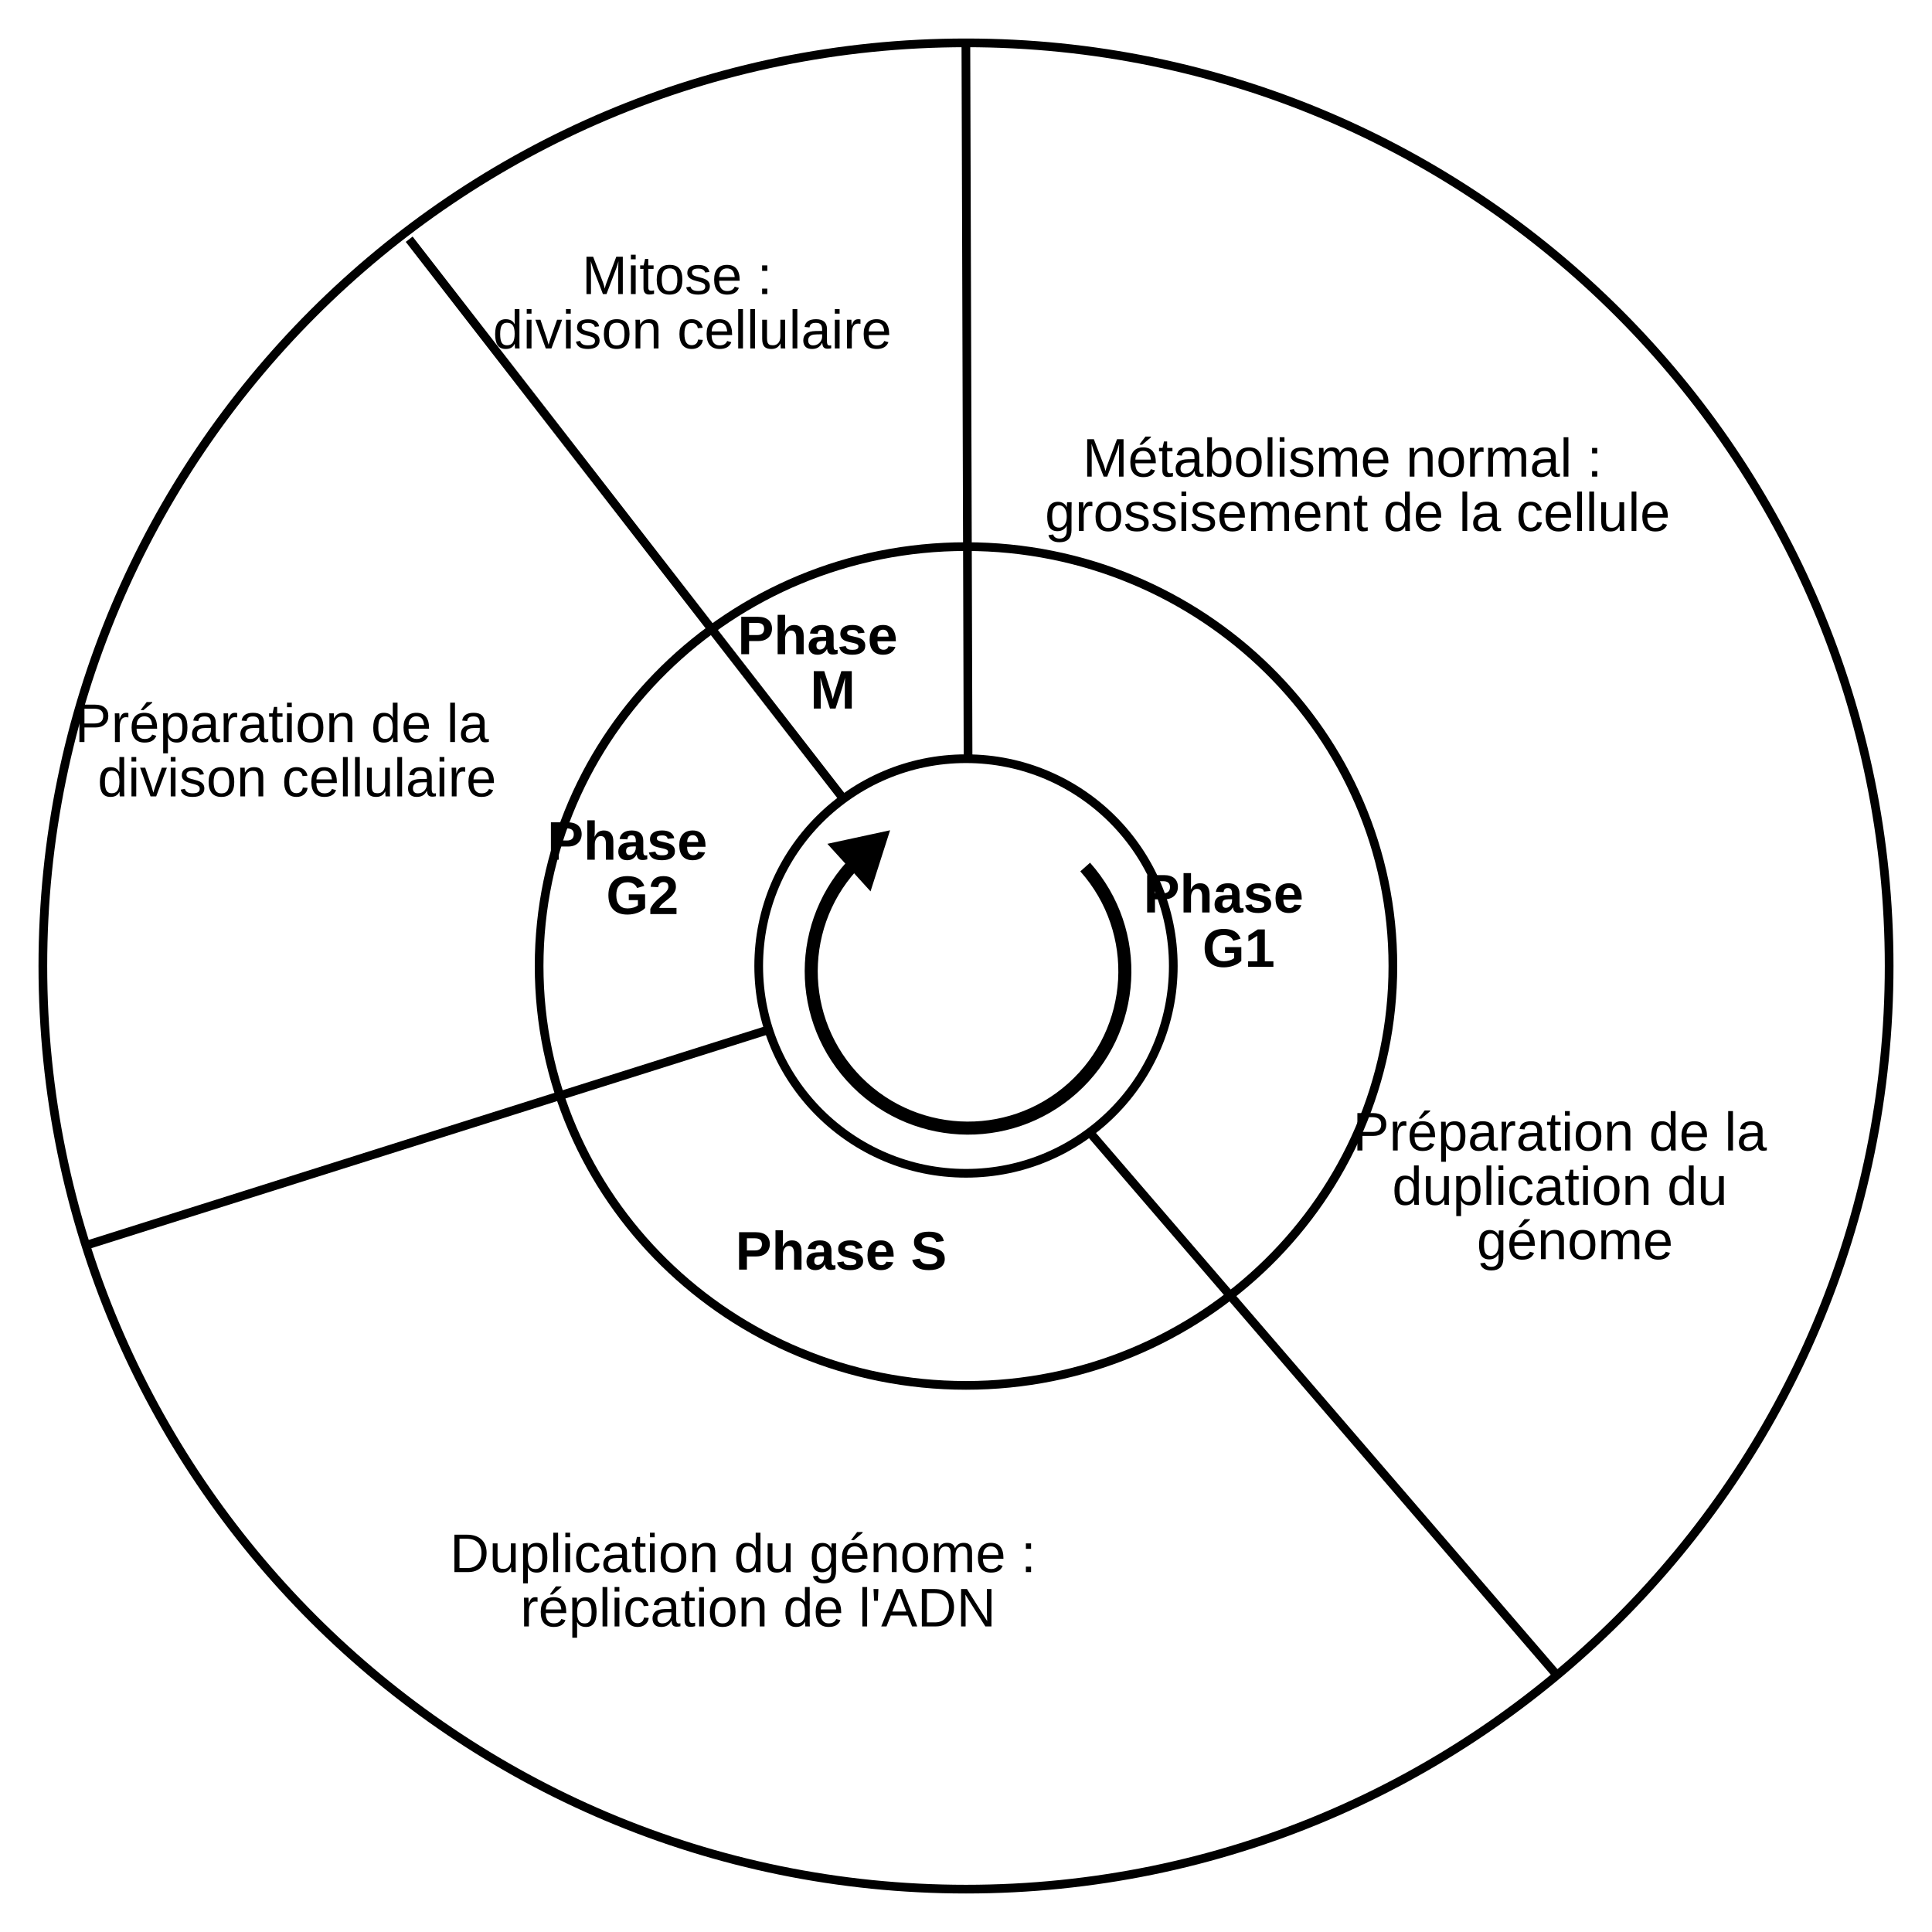
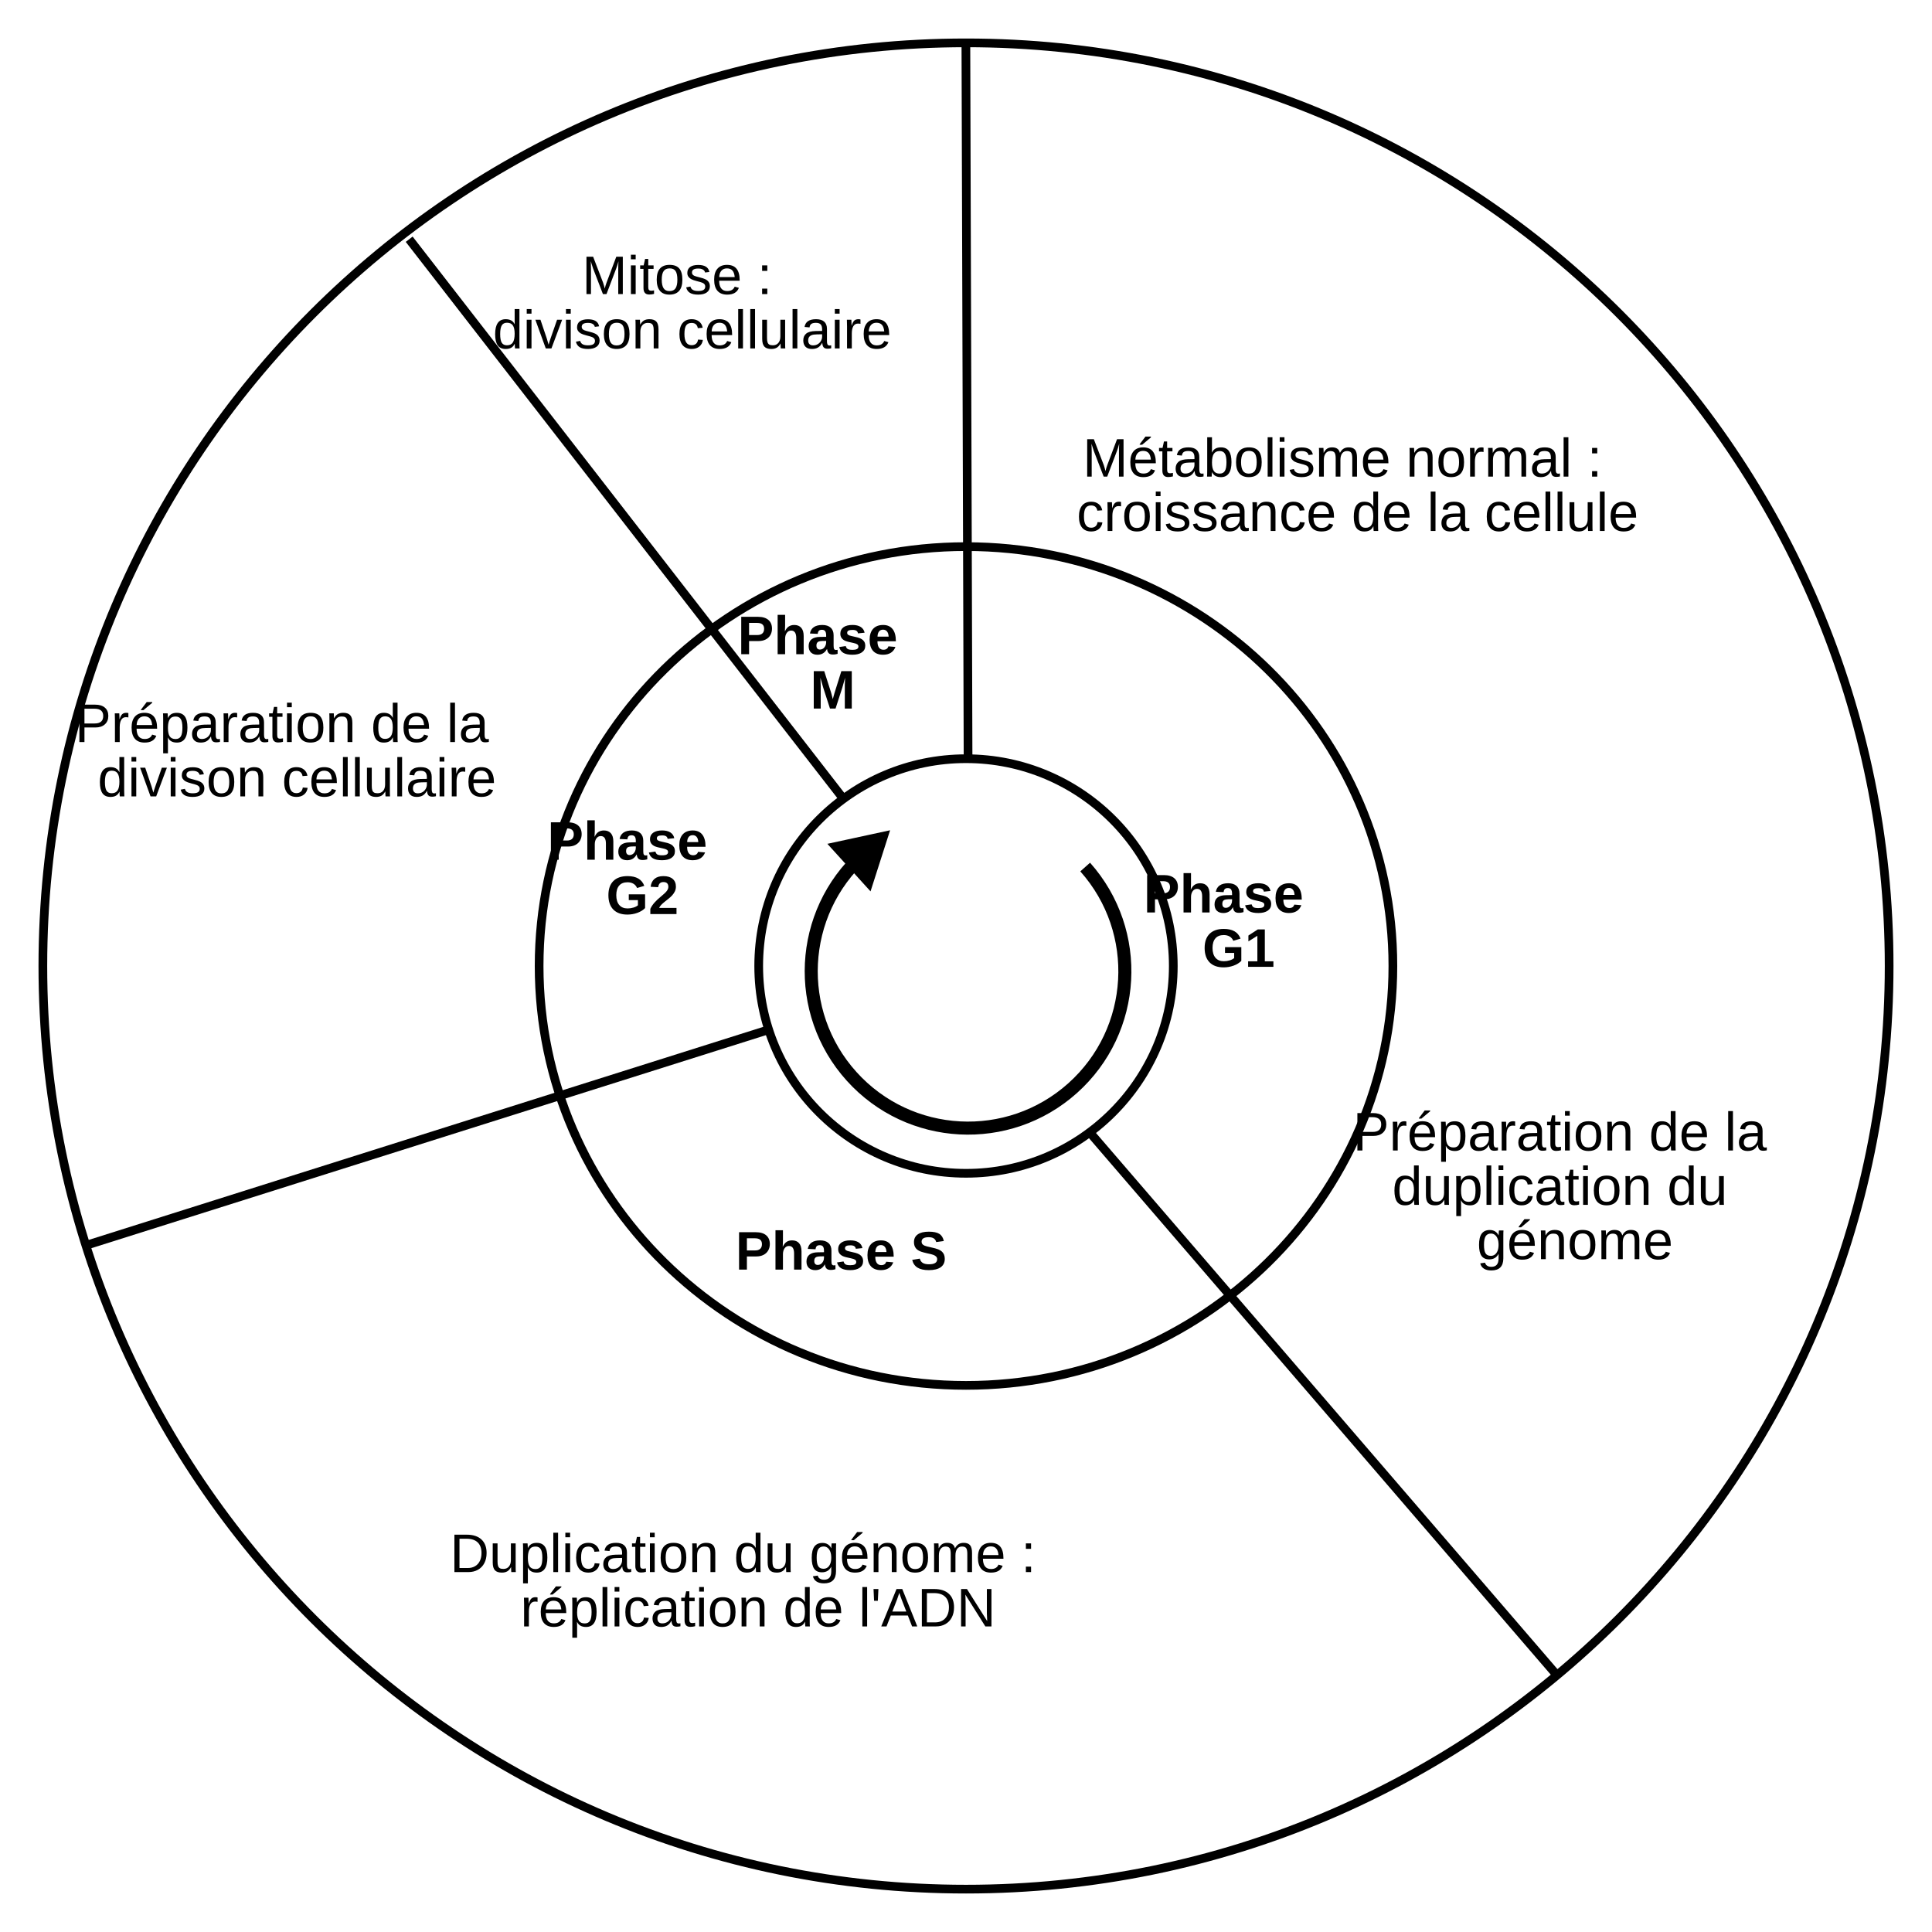
<svg xmlns="http://www.w3.org/2000/svg" width="501.666mm" height="501.666mm" viewBox="0 0 1777.555 1777.555" id="svg2" version="1.1">
  <defs id="defs4">
    <marker orient="auto" refY="0" refX="0" id="TriangleOutM" style="overflow:visible">
      <path id="path4317" d="m 5.77,0 -8.65,5 0,-10 8.65,5 z" style="fill:#000000;fill-opacity:1;fill-rule:evenodd;stroke:#000000;stroke-width:1pt;stroke-opacity:1" transform="scale(0.4,0.4)" />
    </marker>
    <marker orient="auto" refY="0" refX="0" id="Arrow1Lend" style="overflow:visible">
      <path id="path4175" d="M 0,0 5,-5 -12.5,0 5,5 0,0 Z" style="fill:#000000;fill-opacity:1;fill-rule:evenodd;stroke:#000000;stroke-width:1pt;stroke-opacity:1" transform="matrix(-0.8,0,0,-0.8,-10,0)" />
    </marker>
  </defs>
  <g id="layer1" transform="translate(-870.0389,3563.504)">
    <ellipse style="color:#000000;clip-rule:nonzero;display:inline;overflow:visible;visibility:visible;opacity:1;isolation:auto;mix-blend-mode:normal;color-interpolation:sRGB;color-interpolation-filters:linearRGB;solid-color:#000000;solid-opacity:1;fill:none;fill-opacity:1;fill-rule:evenodd;stroke:#000000;stroke-width:8;stroke-linecap:butt;stroke-linejoin:miter;stroke-miterlimit:4;stroke-dasharray:none;stroke-dashoffset:0;stroke-opacity:1;marker:none;color-rendering:auto;image-rendering:auto;shape-rendering:auto;text-rendering:auto;enable-background:accumulate" id="path4144" cx="1758.816" cy="-2674.726" rx="392.756" ry="385.858" />
    <circle id="path4146" style="color:#000000;clip-rule:nonzero;display:inline;overflow:visible;visibility:visible;opacity:1;isolation:auto;mix-blend-mode:normal;color-interpolation:sRGB;color-interpolation-filters:linearRGB;solid-color:#000000;solid-opacity:1;fill:none;fill-opacity:1;fill-rule:evenodd;stroke:#000000;stroke-width:8;stroke-linecap:butt;stroke-linejoin:miter;stroke-miterlimit:4;stroke-dasharray:none;stroke-dashoffset:0;stroke-opacity:1;marker:none;color-rendering:auto;image-rendering:auto;shape-rendering:auto;text-rendering:auto;enable-background:accumulate" cx="1758.816" cy="-2674.726" r="190.725" />
    <path style="fill:none;fill-rule:evenodd;stroke:#000000;stroke-width:8;stroke-linecap:butt;stroke-linejoin:miter;stroke-miterlimit:4;stroke-dasharray:none;stroke-opacity:1" d="m 1758.694,-3527.131 2.02,661.568" id="path4148" />
    <path id="path4150" d="m 1576.544,-2615.878 -624.978,197.391" style="fill:none;fill-rule:evenodd;stroke:#000000;stroke-width:8;stroke-linecap:butt;stroke-linejoin:miter;stroke-miterlimit:4;stroke-dasharray:none;stroke-opacity:1" />
    <path style="fill:none;fill-rule:evenodd;stroke:#000000;stroke-width:8;stroke-linecap:butt;stroke-linejoin:miter;stroke-miterlimit:4;stroke-dasharray:none;stroke-opacity:1" d="m 2301.656,-2023.238 -429.437,-498.909" id="path4152" />
    <path style="color:#000000;clip-rule:nonzero;display:inline;overflow:visible;visibility:visible;opacity:1;isolation:auto;mix-blend-mode:normal;color-interpolation:sRGB;color-interpolation-filters:linearRGB;solid-color:#000000;solid-opacity:1;fill:none;fill-opacity:1;fill-rule:evenodd;stroke:#000000;stroke-width:12;stroke-linecap:butt;stroke-linejoin:miter;stroke-miterlimit:4;stroke-dasharray:none;stroke-dashoffset:0;stroke-opacity:1;marker:none;marker-end:url(#TriangleOutM);color-rendering:auto;image-rendering:auto;shape-rendering:auto;text-rendering:auto;enable-background:accumulate" id="path4166" d="m 1868.474,-2765.777 a 144.286,144.286 0 0 1 -11.503,203.397 144.286,144.286 0 0 1 -203.433,-10.849 144.286,144.286 0 0 1 10.194,-203.467" />
    <text xml:space="preserve" style="color:#000000;font-style:normal;font-variant:normal;font-weight:bold;font-stretch:normal;font-size:50px;line-height:100%;font-family:arial;-inkscape-font-specification:arial;text-indent:0;text-align:center;text-decoration:none;text-decoration-line:none;letter-spacing:0px;word-spacing:0px;text-transform:none;direction:ltr;block-progression:tb;writing-mode:lr-tb;baseline-shift:baseline;text-anchor:middle;display:inline;overflow:visible;visibility:visible;fill:#000000;fill-opacity:1;fill-rule:nonzero;stroke:none;stroke-width:1px;stroke-linecap:butt;stroke-linejoin:miter;stroke-opacity:1;marker:none;enable-background:accumulate" x="1678.695" y="-2395.38" id="text5350">
      <tspan id="tspan5352" x="1678.695" y="-2395.38">Phase S</tspan>
    </text>
    <path id="path5392" d="M 1246.515,-3343.402 1645,-2829.849" style="fill:none;fill-rule:evenodd;stroke:#000000;stroke-width:8;stroke-linecap:butt;stroke-linejoin:miter;stroke-miterlimit:4;stroke-dasharray:none;stroke-opacity:1" />
    <text id="text5394" y="-2723.951" x="2044.41" style="color:#000000;font-style:normal;font-variant:normal;font-weight:bold;font-stretch:normal;font-size:50px;line-height:100%;font-family:arial;-inkscape-font-specification:arial;text-indent:0;text-align:center;text-decoration:none;text-decoration-line:none;letter-spacing:0px;word-spacing:0px;text-transform:none;direction:ltr;block-progression:tb;writing-mode:lr-tb;baseline-shift:baseline;text-anchor:middle;display:inline;overflow:visible;visibility:visible;fill:#000000;fill-opacity:1;fill-rule:nonzero;stroke:none;stroke-width:1px;stroke-linecap:butt;stroke-linejoin:miter;stroke-opacity:1;marker:none;enable-background:accumulate" xml:space="preserve">
      <tspan y="-2723.951" x="2044.41" id="tspan5396">Phase</tspan>
      <tspan y="-2673.951" x="2044.41" id="tspan5398">G1</tspan>
    </text>
    <text xml:space="preserve" style="color:#000000;font-style:normal;font-variant:normal;font-weight:bold;font-stretch:normal;font-size:50px;line-height:100%;font-family:arial;-inkscape-font-specification:arial;text-indent:0;text-align:center;text-decoration:none;text-decoration-line:none;letter-spacing:0px;word-spacing:0px;text-transform:none;direction:ltr;block-progression:tb;writing-mode:lr-tb;baseline-shift:baseline;text-anchor:middle;display:inline;overflow:visible;visibility:visible;fill:#000000;fill-opacity:1;fill-rule:nonzero;stroke:none;stroke-width:1px;stroke-linecap:butt;stroke-linejoin:miter;stroke-opacity:1;marker:none;enable-background:accumulate" x="1495.838" y="-2772.523" id="text5400">
      <tspan id="tspan5402" x="1495.838" y="-2772.523">Phase</tspan>
      <tspan id="tspan5404" x="1495.838" y="-2722.523">G2</tspan>
    </text>
    <text id="text5406" y="-2961.584" x="1670.961" style="color:#000000;font-style:normal;font-variant:normal;font-weight:bold;font-stretch:normal;font-size:50px;line-height:100%;font-family:arial;-inkscape-font-specification:arial;text-indent:0;text-align:center;text-decoration:none;text-decoration-line:none;letter-spacing:0px;word-spacing:0px;text-transform:none;direction:ltr;block-progression:tb;writing-mode:lr-tb;baseline-shift:baseline;text-anchor:middle;display:inline;overflow:visible;visibility:visible;fill:#000000;fill-opacity:1;fill-rule:nonzero;stroke:none;stroke-width:1px;stroke-linecap:butt;stroke-linejoin:miter;stroke-opacity:1;marker:none;enable-background:accumulate" xml:space="preserve">
      <tspan y="-2961.584" x="1670.961" id="tspan5408">Phase</tspan>
      <tspan y="-2911.584" x="1670.961" id="tspan5410">M</tspan>
    </text>
    <circle cy="-2674.726" cx="1758.816" id="ellipse5412" style="color:#000000;clip-rule:nonzero;display:inline;overflow:visible;visibility:visible;opacity:1;isolation:auto;mix-blend-mode:normal;color-interpolation:sRGB;color-interpolation-filters:linearRGB;solid-color:#000000;solid-opacity:1;fill:none;fill-opacity:1;fill-rule:evenodd;stroke:#000000;stroke-width:8;stroke-linecap:butt;stroke-linejoin:miter;stroke-miterlimit:4;stroke-dasharray:none;stroke-dashoffset:0;stroke-opacity:1;marker:none;color-rendering:auto;image-rendering:auto;shape-rendering:auto;text-rendering:auto;enable-background:accumulate" r="849.345" />
    <text xml:space="preserve" style="color:#000000;font-style:normal;font-variant:normal;font-weight:normal;font-stretch:normal;font-size:50px;line-height:100%;font-family:arial;-inkscape-font-specification:arial;text-indent:0;text-align:center;text-decoration:none;text-decoration-line:none;letter-spacing:0px;word-spacing:0px;text-transform:none;direction:ltr;block-progression:tb;writing-mode:lr-tb;baseline-shift:baseline;text-anchor:middle;display:inline;overflow:visible;visibility:visible;fill:#000000;fill-opacity:1;fill-rule:nonzero;stroke:none;stroke-width:1px;stroke-linecap:butt;stroke-linejoin:miter;stroke-opacity:1;marker:none;enable-background:accumulate" x="1541.661" y="-3292.914" id="text5414">
      <tspan id="tspan5418" x="1541.661" y="-3292.914">Mitose :</tspan>
      <tspan x="1541.661" y="-3242.914" id="tspan5422">divison cellulaire</tspan>
    </text>
    <text id="text5424" y="-2117.096" x="1602.271" style="color:#000000;font-style:normal;font-variant:normal;font-weight:normal;font-stretch:normal;font-size:50px;line-height:100%;font-family:arial;-inkscape-font-specification:arial;text-indent:0;text-align:center;text-decoration:none;text-decoration-line:none;letter-spacing:0px;word-spacing:0px;text-transform:none;direction:ltr;block-progression:tb;writing-mode:lr-tb;baseline-shift:baseline;text-anchor:middle;display:inline;overflow:visible;visibility:visible;fill:#000000;fill-opacity:1;fill-rule:nonzero;stroke:none;stroke-width:1px;stroke-linecap:butt;stroke-linejoin:miter;stroke-opacity:1;marker:none;enable-background:accumulate" xml:space="preserve">
      <tspan id="tspan5428" y="-2117.096" x="1609.204">Duplication du génome : </tspan>
      <tspan y="-2067.096" x="1602.271" id="tspan5446">réplication de l'ADN</tspan>
    </text>
    <text xml:space="preserve" style="color:#000000;font-style:normal;font-variant:normal;font-weight:normal;font-stretch:normal;font-size:50px;line-height:100%;font-family:arial;-inkscape-font-specification:arial;text-indent:0;text-align:center;text-decoration:none;text-decoration-line:none;letter-spacing:0px;word-spacing:0px;text-transform:none;direction:ltr;block-progression:tb;writing-mode:lr-tb;baseline-shift:baseline;text-anchor:middle;display:inline;overflow:visible;visibility:visible;fill:#000000;fill-opacity:1;fill-rule:nonzero;stroke:none;stroke-width:1px;stroke-linecap:butt;stroke-linejoin:miter;stroke-opacity:1;marker:none;enable-background:accumulate" x="1178.006" y="-2880.772" id="text5432">
      <tspan x="1178.006" y="-2880.772" id="tspan5434">Préparation de la</tspan>
      <tspan x="1178.006" y="-2830.772" id="tspan5436">divison cellulaire</tspan>
    </text>
    <text xml:space="preserve" style="color:#000000;font-style:normal;font-variant:normal;font-weight:normal;font-stretch:normal;font-size:50px;line-height:100%;font-family:arial;-inkscape-font-specification:arial;text-indent:0;text-align:center;text-decoration:none;text-decoration-line:none;letter-spacing:0px;word-spacing:0px;text-transform:none;direction:ltr;block-progression:tb;writing-mode:lr-tb;baseline-shift:baseline;text-anchor:middle;display:inline;overflow:visible;visibility:visible;fill:#000000;fill-opacity:1;fill-rule:nonzero;stroke:none;stroke-width:1px;stroke-linecap:butt;stroke-linejoin:miter;stroke-opacity:1;marker:none;enable-background:accumulate" x="2353.824" y="-2504.995" id="text5438">
      <tspan x="2353.824" y="-2504.995" id="tspan5440">Préparation de la</tspan>
      <tspan x="2353.824" y="-2454.995" id="tspan5442">duplication du</tspan>
      <tspan x="2353.824" y="-2404.995" id="tspan5444">génome</tspan>
    </text>
    <text id="text5448" y="-3124.995" x="2153.824" style="color:#000000;font-style:normal;font-variant:normal;font-weight:normal;font-stretch:normal;font-size:50px;line-height:100%;font-family:arial;-inkscape-font-specification:arial;text-indent:0;text-align:center;text-decoration:none;text-decoration-line:none;letter-spacing:0px;word-spacing:0px;text-transform:none;direction:ltr;block-progression:tb;writing-mode:lr-tb;baseline-shift:baseline;text-anchor:middle;display:inline;overflow:visible;visibility:visible;fill:#000000;fill-opacity:1;fill-rule:nonzero;stroke:none;stroke-width:1px;stroke-linecap:butt;stroke-linejoin:miter;stroke-opacity:1;marker:none;enable-background:accumulate" xml:space="preserve">
      <tspan id="tspan5454" y="-3124.995" x="2160.758">Métabolisme normal : </tspan>
-       <tspan y="-3074.995" x="2153.824" id="tspan5461">grossisement de la cellule</tspan>
+       <tspan y="-3074.995" x="2153.824" id="tspan5461">croissance de la cellule</tspan>
    </text>
  </g>
</svg>
